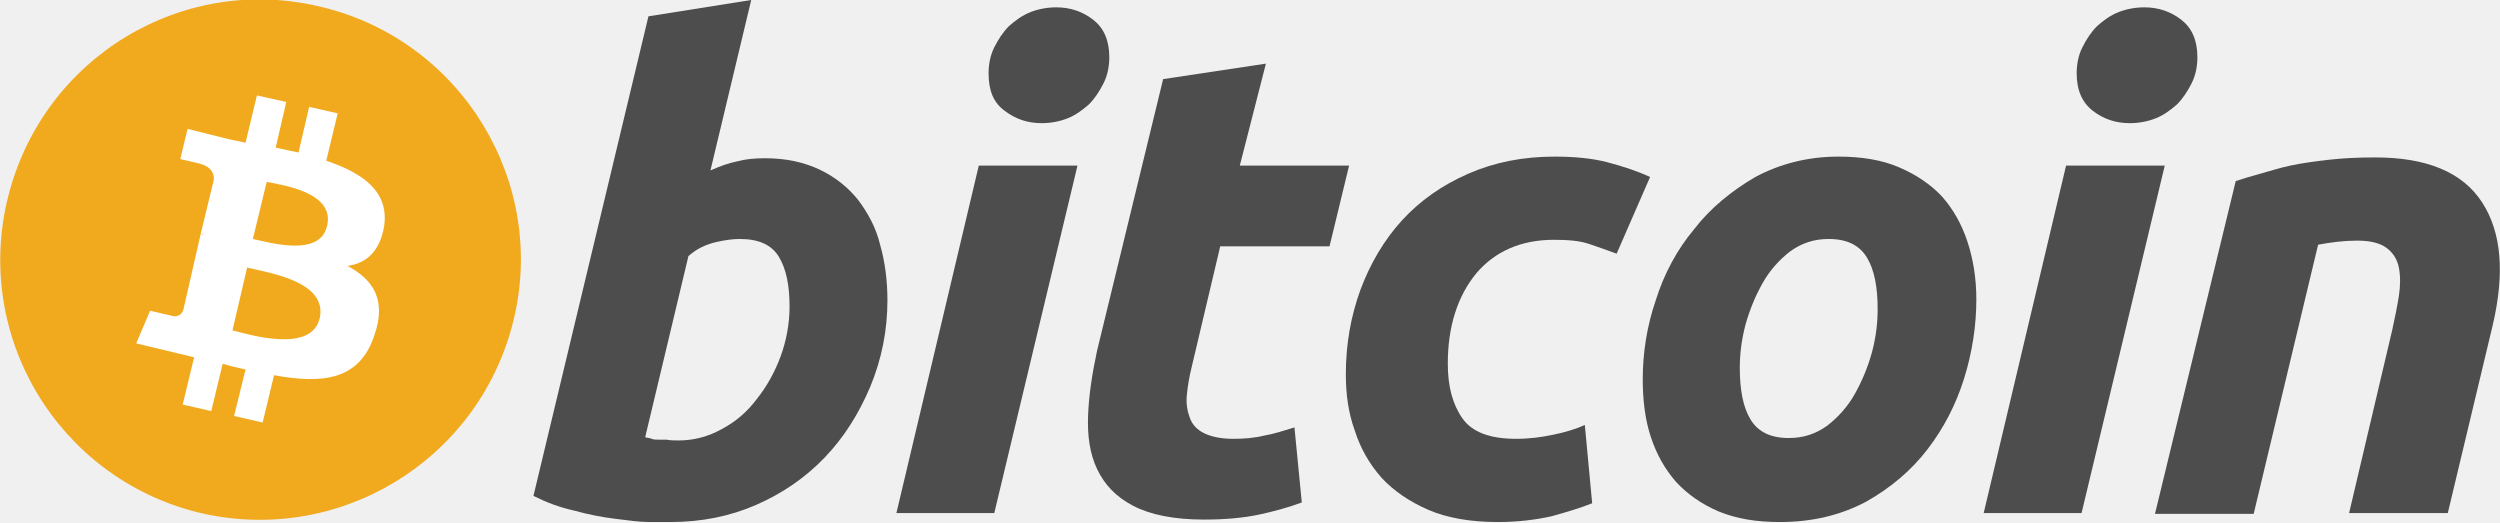
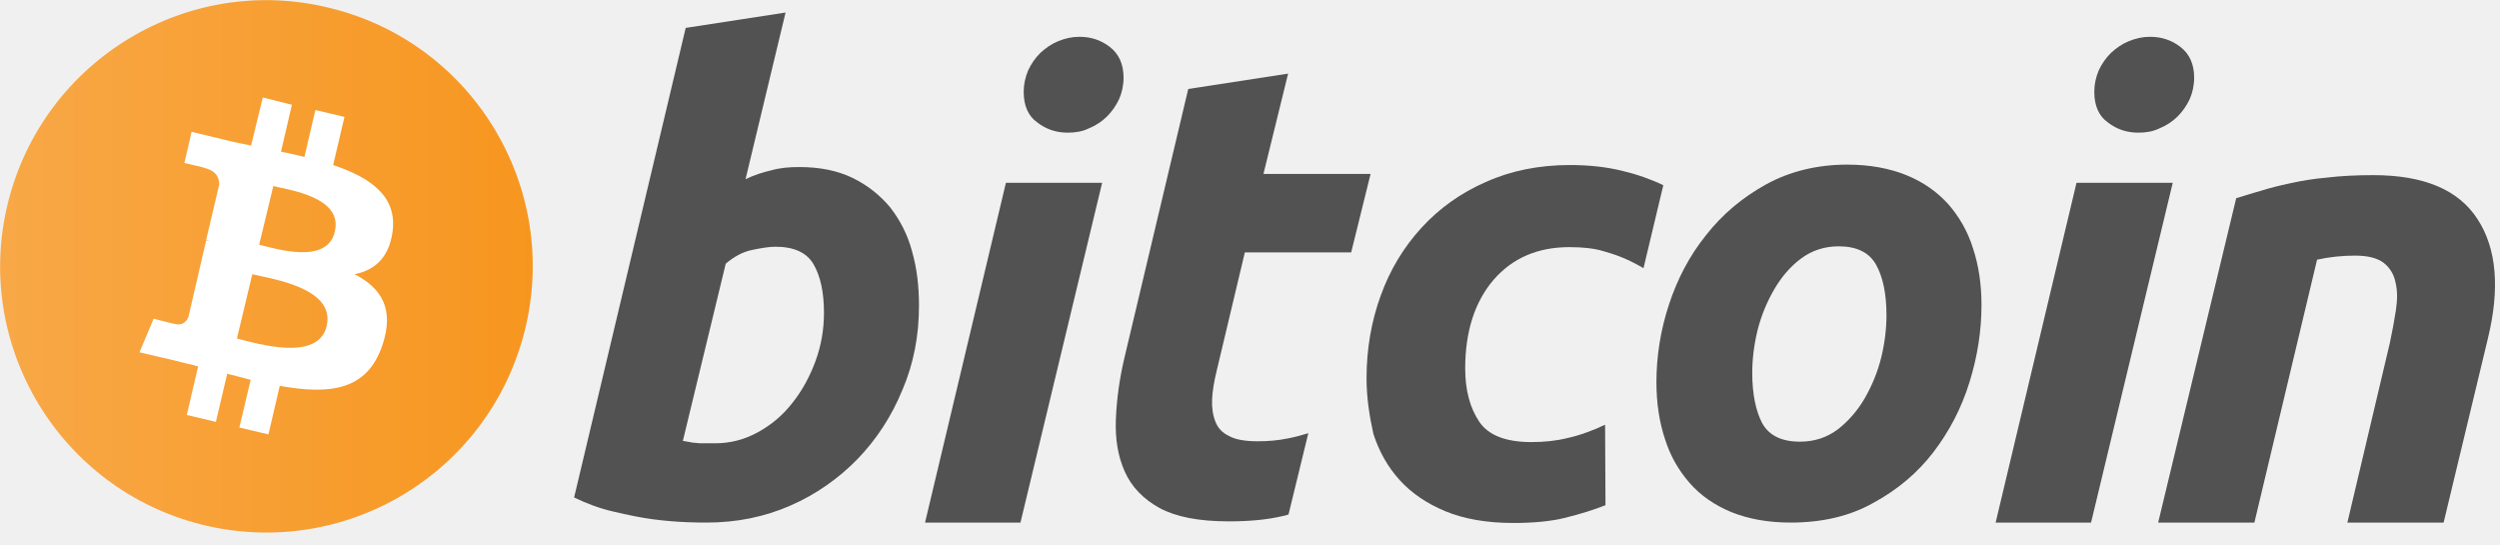
- <svg xmlns="http://www.w3.org/2000/svg" version="1.1" id="Layer_1" x="0px" y="0px" viewBox="0 0 306.5 64" enable-background="new 0 0 306.5 64" xml:space="preserve">
-   <g id="bitcoin">
-     <path id="n" fill="#4D4D4E" d="M274.1,22.2c0.9-0.3,1.9-0.6,3-0.9c1.1-0.3,2.3-0.7,3.7-1c1.4-0.3,2.9-0.5,4.6-0.7   c1.7-0.2,3.6-0.3,5.8-0.3c6.3,0,10.7,1.8,13.1,5.5c2.4,3.7,2.8,8.7,1.3,15.1l-5.5,23H288l5.3-22.5c0.3-1.4,0.6-2.8,0.8-4.1   c0.2-1.3,0.2-2.5,0-3.5c-0.2-1-0.7-1.8-1.5-2.4c-0.8-0.6-2-0.9-3.6-0.9c-1.6,0-3.2,0.2-4.8,0.5l-7.9,33h-12.1L274.1,22.2z" />
-     <path id="i_1_" fill="#4D4D4E" d="M255.2,62.9h-12l10.1-42.6h12.1L255.2,62.9z M261.1,15.1c-1.7,0-3.2-0.5-4.5-1.5   c-1.3-1-2-2.5-2-4.6c0-1.1,0.2-2.2,0.7-3.2c0.5-1,1.1-1.9,1.8-2.6c0.8-0.7,1.6-1.3,2.6-1.7c1-0.4,2.1-0.6,3.2-0.6   c1.7,0,3.2,0.5,4.5,1.5c1.3,1,2,2.5,2,4.6c0,1.1-0.2,2.2-0.7,3.2c-0.5,1-1.1,1.9-1.8,2.6c-0.8,0.7-1.6,1.3-2.6,1.7   C263.3,14.9,262.2,15.1,261.1,15.1z" />
-     <path id="o" fill="#4D4D4E" d="M218.2,64c-2.9,0-5.3-0.4-7.5-1.3c-2.1-0.9-3.8-2.1-5.2-3.6c-1.4-1.6-2.4-3.4-3.1-5.5   c-0.7-2.1-1-4.5-1-7.1c0-3.2,0.5-6.5,1.6-9.7c1-3.2,2.6-6.2,4.7-8.7c2-2.6,4.6-4.7,7.5-6.4c3-1.6,6.4-2.5,10.2-2.5   c2.8,0,5.3,0.4,7.4,1.3c2.1,0.9,3.9,2.1,5.3,3.6c1.4,1.6,2.4,3.4,3.1,5.5c0.7,2.1,1.1,4.5,1.1,7.1c0,3.2-0.5,6.5-1.5,9.7   c-1,3.2-2.5,6.1-4.5,8.7c-2,2.6-4.5,4.7-7.5,6.4C225.6,63.2,222.1,64,218.2,64z M224.2,29.3c-1.8,0-3.3,0.5-4.7,1.5   c-1.3,1-2.5,2.3-3.4,3.9c-0.9,1.6-1.6,3.3-2.1,5.1c-0.5,1.9-0.7,3.6-0.7,5.3c0,2.7,0.4,4.8,1.3,6.3c0.9,1.5,2.4,2.3,4.7,2.3   c1.8,0,3.3-0.5,4.7-1.5c1.3-1,2.5-2.3,3.4-3.9c0.9-1.6,1.6-3.3,2.1-5.1c0.5-1.9,0.7-3.6,0.7-5.3c0-2.7-0.4-4.8-1.3-6.3   C228,30.1,226.5,29.3,224.2,29.3z" />
-     <path id="c" fill="#4D4D4E" d="M165,45.9c0-3.7,0.6-7.1,1.8-10.4c1.2-3.2,2.9-6.1,5.1-8.5c2.2-2.4,4.9-4.3,8.1-5.7   c3.2-1.4,6.7-2.1,10.6-2.1c2.4,0,4.6,0.2,6.5,0.7c1.9,0.5,3.7,1.1,5.2,1.8l-4.1,9.4c-1.1-0.4-2.2-0.8-3.4-1.2   c-1.2-0.4-2.6-0.5-4.3-0.5c-4,0-7.2,1.4-9.5,4.1c-2.3,2.8-3.5,6.5-3.5,11.1c0,2.8,0.6,5,1.8,6.7c1.2,1.7,3.4,2.5,6.6,2.5   c1.6,0,3.1-0.2,4.5-0.5c1.5-0.3,2.8-0.7,3.9-1.2l0.9,9.6c-1.5,0.6-3.2,1.1-5,1.6c-1.8,0.4-4,0.7-6.6,0.7c-3.3,0-6.2-0.5-8.5-1.5   c-2.3-1-4.2-2.3-5.7-3.9c-1.5-1.7-2.6-3.6-3.3-5.8C165.3,50.6,165,48.3,165,45.9z" />
-     <path id="t" fill="#4D4D4E" d="M142.6,9.7l12.6-1.9L152,20.3h13.4l-2.4,9.9h-13.4L146.1,45c-0.3,1.2-0.5,2.4-0.6,3.5   c-0.1,1.1,0.1,2,0.4,2.8c0.3,0.8,0.9,1.4,1.7,1.8c0.8,0.4,2,0.7,3.6,0.7c1.3,0,2.6-0.1,3.8-0.4c1.2-0.2,2.4-0.6,3.7-1l0.9,9.2   c-1.6,0.6-3.4,1.1-5.3,1.5c-1.9,0.4-4.1,0.6-6.7,0.6c-3.7,0-6.6-0.6-8.7-1.7c-2.1-1.1-3.5-2.6-4.4-4.5c-0.9-1.9-1.2-4.1-1.1-6.6   c0.1-2.5,0.5-5.1,1.1-7.9L142.6,9.7z" />
-     <path id="i" fill="#4D4D4E" d="M121.9,62.9h-12L120,20.3h12.1L121.9,62.9z M127.7,15.1c-1.7,0-3.2-0.5-4.5-1.5c-1.4-1-2-2.5-2-4.6   c0-1.1,0.2-2.2,0.7-3.2c0.5-1,1.1-1.9,1.8-2.6c0.8-0.7,1.6-1.3,2.6-1.7c1-0.4,2.1-0.6,3.2-0.6c1.7,0,3.2,0.5,4.5,1.5   c1.3,1,2,2.5,2,4.6c0,1.1-0.2,2.2-0.7,3.2c-0.5,1-1.1,1.9-1.8,2.6c-0.8,0.7-1.6,1.3-2.6,1.7C129.9,14.9,128.8,15.1,127.7,15.1z" />
-     <path id="b" fill="#4D4D4E" d="M93.8,19.4c2.6,0,4.8,0.5,6.7,1.4c1.9,0.9,3.5,2.2,4.7,3.7c1.2,1.6,2.2,3.4,2.7,5.5   c0.6,2.1,0.9,4.4,0.9,6.8c0,3.7-0.7,7.2-2.1,10.6c-1.4,3.3-3.2,6.2-5.6,8.7c-2.4,2.5-5.2,4.4-8.4,5.8C89.5,63.3,86,64,82.2,64   c-0.5,0-1.3,0-2.6,0c-1.2,0-2.6-0.2-4.2-0.4c-1.6-0.2-3.2-0.5-5-1c-1.8-0.4-3.4-1-5-1.8L79.5,2L92.1,0l-5,20.9   c1.1-0.5,2.2-0.9,3.2-1.1C91.4,19.5,92.5,19.4,93.8,19.4z M83.2,54c1.9,0,3.7-0.5,5.3-1.4c1.7-0.9,3.1-2.1,4.3-3.7   c1.2-1.5,2.2-3.3,2.9-5.2c0.7-1.9,1.1-4,1.1-6.1c0-2.6-0.4-4.6-1.3-6.1c-0.9-1.5-2.5-2.2-4.8-2.2c-0.8,0-1.7,0.1-3,0.4   c-1.2,0.3-2.3,0.8-3.3,1.7l-5.3,22.2c0.3,0.1,0.6,0.1,0.8,0.2c0.2,0.1,0.5,0.1,0.8,0.1c0.3,0,0.6,0,1,0C82.2,54,82.7,54,83.2,54z" />
+ <svg xmlns="http://www.w3.org/2000/svg" version="1.1" x="0px" y="0px" viewBox="0 0 618.1 134.6" enable-background="new 0 0 618.1 134.6" xml:space="preserve">
+   <g id="Layer_1">
+     <path id="n_1_" opacity="0.97" fill="#4D4D4E" d="M553.1,49c1.8-0.5,3.8-1.2,6-1.8c2.2-0.7,4.6-1.3,7.4-1.9   c2.7-0.6,5.7-1.1,9.1-1.4c3.3-0.4,7.2-0.6,11.4-0.6c12.5,0,21.1,3.6,25.8,10.9c4.7,7.2,5.6,17.1,2.5,29.7l-10.9,45.3h-23.8   l10.5-44.4c0.6-2.8,1.1-5.5,1.5-8.1c0.4-2.6,0.4-4.9-0.1-6.9c-0.4-2-1.4-3.6-2.9-4.8c-1.6-1.2-3.9-1.8-7.1-1.8   c-3.1,0-6.2,0.3-9.4,1l-15.5,65h-23.8L553.1,49z" />
+     <path id="o_1_" opacity="0.97" fill="#4D4D4E" d="M442.9,129.2c-5.6,0-10.5-0.9-14.7-2.6c-4.1-1.7-7.6-4.1-10.3-7.2   c-2.7-3.1-4.8-6.7-6.1-10.9c-1.4-4.2-2.1-8.9-2.1-14c0-6.4,1-12.8,3.1-19.2c2.1-6.4,5.1-12.1,9.2-17.2c4-5.1,9-9.3,14.8-12.5   c5.8-3.2,12.6-4.9,20.1-4.9c5.5,0,10.4,0.9,14.6,2.6c4.2,1.7,7.6,4.1,10.4,7.2c2.7,3.1,4.8,6.7,6.1,10.9c1.4,4.2,2.1,8.9,2.1,14   c0,6.4-1,12.8-3,19.2c-2,6.4-5,12.1-8.9,17.2c-3.9,5.1-8.9,9.3-14.8,12.5C457.6,127.6,450.7,129.2,442.9,129.2z M454.8,60.9   c-3.5,0-6.6,1-9.3,3c-2.7,2-4.9,4.6-6.7,7.7c-1.8,3.1-3.2,6.5-4.1,10.1c-0.9,3.7-1.3,7.2-1.3,10.5c0,5.3,0.9,9.5,2.5,12.5   c1.7,3,4.8,4.5,9.3,4.5c3.5,0,6.6-1,9.3-3c2.6-2,4.9-4.6,6.7-7.7c1.8-3.1,3.2-6.5,4.1-10.1c0.9-3.7,1.3-7.2,1.3-10.5   c0-5.3-0.9-9.5-2.6-12.5C462.3,62.4,459.2,60.9,454.8,60.9z" />
+     <path id="c_1_" opacity="0.97" fill="#4D4D4E" d="M338,93.5c0-7.2,1.2-14.1,3.5-20.4c2.3-6.4,5.7-12,10.1-16.8   c4.4-4.8,9.7-8.6,15.9-11.3c6.2-2.8,13.2-4.2,20.8-4.2c4.8,0,9.1,0.5,12.8,1.4c3.8,0.9,7.2,2.1,10.3,3.6l-4.9,20.5   c-4.8-2.8-7.6-3.5-9.9-4.2c-2.3-0.7-5.1-1-8.4-1c-7.9,0-14.1,2.7-18.8,8.1c-4.6,5.4-7,12.7-7,21.9c0,5.4,1.2,9.8,3.5,13.2   c2.3,3.4,6.7,5,12.9,5c3.1,0,6.1-0.3,8.9-1c2.9-0.6,6.9-2.1,9.3-3.3l0.1,19.9c-3,1.2-6.3,2.2-9.9,3.1c-3.6,0.9-7.9,1.3-12.9,1.3   c-6.6,0-12.2-1-16.8-2.9c-4.6-1.9-8.4-4.5-11.3-7.7c-3-3.3-5.1-7.1-6.5-11.4C338.7,102.8,338,98.3,338,93.5z" />
+     <path id="i_3_" opacity="0.97" fill="#4D4D4E" d="M252.4,129.2h-23.6l20-84h23.8L252.4,129.2z M264.1,32.8c-2.8,0-5.3-0.8-7.5-2.5   c-2.3-1.6-3.4-4.2-3.4-7.6c0-1.9,0.4-3.6,1.1-5.3c0.8-1.7,1.8-3.1,3-4.3c1.3-1.2,2.7-2.2,4.4-2.9c1.7-0.7,3.4-1.1,5.3-1.1   c2.8,0,5.3,0.8,7.5,2.5c2.2,1.7,3.4,4.2,3.4,7.6c0,1.9-0.4,3.7-1.1,5.3c-0.8,1.7-1.8,3.1-3,4.3c-1.2,1.2-2.7,2.2-4.4,2.9   C267.8,32.5,266,32.8,264.1,32.8z" />
+     <path id="i_1_" opacity="0.97" fill="#4D4D4E" d="M517.2,129.2h-23.6l20-84h23.8L517.2,129.2z M528.9,32.8c-2.8,0-5.3-0.8-7.5-2.5   c-2.3-1.6-3.4-4.2-3.4-7.6c0-1.9,0.4-3.6,1.1-5.3c0.8-1.7,1.8-3.1,3-4.3c1.3-1.2,2.7-2.2,4.4-2.9c1.7-0.7,3.4-1.1,5.3-1.1   c2.8,0,5.3,0.8,7.5,2.5c2.2,1.7,3.4,4.2,3.4,7.6c0,1.9-0.4,3.7-1.1,5.3c-0.8,1.7-1.8,3.1-3,4.3c-1.2,1.2-2.7,2.2-4.4,2.9   C532.6,32.5,530.8,32.8,528.9,32.8z" />
+     <path id="b_1_" opacity="0.97" fill="#4D4D4E" d="M197.7,41.3c5.1,0,9.5,0.9,13.2,2.7c3.7,1.8,6.8,4.3,9.3,7.3   c2.4,3.1,4.3,6.7,5.4,10.9c1.2,4.2,1.7,8.6,1.7,13.4c0,7.3-1.3,14.3-4.1,20.8c-2.7,6.6-6.4,12.2-11.1,17.1   c-4.7,4.8-10.2,8.7-16.6,11.5c-6.4,2.8-13.3,4.2-20.7,4.2c-1,0-2.7,0-5-0.1c-2.4-0.1-5.1-0.3-8.2-0.7c-3.1-0.4-6.4-1.1-9.8-1.9   c-3.5-0.8-6.7-2-9.8-3.5L169.6,6.9l24.7-3.8l-9.9,41.2c2.1-1,4.2-1.7,6.4-2.2C192.9,41.5,195.2,41.3,197.7,41.3z M176.9,109.6   c3.7,0,7.2-0.9,10.5-2.7c3.3-1.8,6.2-4.2,8.6-7.3c2.4-3,4.3-6.5,5.7-10.3s2.1-7.8,2.1-12c0-5.1-0.9-9.1-2.6-12   c-1.7-2.9-4.9-4.3-9.4-4.3c-1.5,0-3.4,0.3-5.8,0.8c-2.4,0.5-4.5,1.7-6.5,3.4L168.9,109c0.6,0.1,1.2,0.2,1.7,0.3   c0.5,0.1,1,0.2,1.5,0.2c0.5,0.1,1.2,0.1,1.9,0.1S175.7,109.6,176.9,109.6z" />
+     <g id="Bitcoin_Logo_2_">
+       <linearGradient id="PMS_130_Coin_2_" gradientUnits="userSpaceOnUse" x1="-1.129220e-07" y1="65.855" x2="131.801" y2="65.855">
+         <stop offset="0" style="stop-color:#F8A847" />
+         <stop offset="1" style="stop-color:#F7961F" />
+       </linearGradient>
+       <path id="PMS_130_Coin_1_" fill="url(#PMS_130_Coin_2_)" d="M129.8,81.7c-8.8,35.3-44.5,56.8-79.9,48C14.7,120.9-6.8,85.2,2,50    S46.5-6.8,81.7,2C117.1,10.7,138.6,46.5,129.8,81.7z" />
+       <path id="Bitcoin_Symbol_1_" fill="#FFFFFF" d="M97.1,57.3c1.2-8.8-5.5-13.4-14.7-16.5l2.8-11.9l-7.2-1.7l-2.7,11.6    c-1.9-0.5-3.8-0.9-5.8-1.3l2.7-11.6L65,24.1L62.1,36c-1.6-0.4-3.1-0.6-4.7-1l0,0l-10-2.4l-1.8,7.7c0,0,5.4,1.2,5.2,1.3    c2.9,0.7,3.5,2.7,3.4,4.1l-3.2,13.6c0.2,0.1,0.5,0.1,0.7,0.3c-0.3-0.1-0.5-0.1-0.7-0.2l-4.4,19c-0.4,0.9-1.3,2.2-3.3,1.7    c0.1,0.1-5.3-1.3-5.3-1.3l-3.5,8.3l9.4,2.2c1.7,0.5,3.5,0.8,5.1,1.3l-2.8,12l7.2,1.7l2.8-11.9c2,0.5,3.9,1,5.8,1.5l-2.8,11.8    l7.2,1.7l2.8-12c12.4,2.2,21.6,1.2,25.4-10.1c3-9-0.3-14.1-6.9-17.5C92.7,66.8,96.2,63.7,97.1,57.3z M80.8,80.6    c-2.1,9-17.3,4.3-22.2,3.1l3.8-15.9C67.4,69,83,71.2,80.8,80.6z M82.8,57.3c-1.9,8.2-14.6,4.2-18.7,3.2L67.6,46    C71.7,47,84.9,48.8,82.8,57.3z" />
+     </g>
+     <path opacity="0.97" fill="#4D4D4E" d="M318.7,127.2l4.9-20.1c-1.7,0.5-3.4,1-5.1,1.3c-2.4,0.5-4.9,0.7-7.4,0.7   c-3.1,0-5.5-0.4-7.1-1.3c-1.7-0.8-2.8-2-3.4-3.6c-0.6-1.5-0.9-3.4-0.8-5.5c0.1-2.1,0.5-4.4,1.1-6.9l7-29.4h26.3L339,43h-26.5   l6.1-24.8l-24.7,3.8l-15.7,66.1c-1.3,5.4-2,10.6-2.2,15.5c-0.2,4.9,0.5,9.2,2.2,13c1.7,3.8,4.6,6.8,8.6,9c4.1,2.2,9.7,3.3,17.1,3.3   c5.1,0,9.5-0.4,13.3-1.3C317.7,127.5,318.2,127.4,318.7,127.2z" />
  </g>
-   <g id="Bitcoin_Logo_1_">
-     <path id="PMS_130_Coin" fill="#F1A91E" d="M62.9,39.5c-4.3,17.1-21.6,27.5-38.7,23.3C7.1,58.5-3.3,41.2,1,24.1S22.5-3.4,39.6,0.9   C56.7,5.1,67.2,22.5,62.9,39.5z" />
-     <path id="Bitcoin_Symbol" fill="#FFFFFF" d="M47.1,27.7c0.6-4.3-2.7-6.5-7.1-8l1.4-5.8l-3.5-0.8l-1.3,5.6c-0.9-0.2-1.9-0.4-2.8-0.6   l1.3-5.6l-3.6-0.8l-1.4,5.8c-0.8-0.2-1.5-0.3-2.3-0.5l0,0L23,15.8l-0.9,3.7c0,0,2.6,0.6,2.5,0.6c1.4,0.4,1.7,1.3,1.6,2l-1.6,6.6   c0.1,0,0.2,0,0.4,0.1c-0.1,0-0.2,0-0.4-0.1l-2.1,9.2C22.4,38.3,22,39,21,38.7c0,0-2.6-0.6-2.6-0.6l-1.7,4l4.6,1.1   c0.8,0.2,1.7,0.4,2.5,0.6l-1.4,5.8l3.5,0.8l1.4-5.8c1,0.3,1.9,0.5,2.8,0.7l-1.4,5.7l3.5,0.8l1.4-5.8c6,1.1,10.5,0.6,12.3-4.9   c1.5-4.3-0.1-6.8-3.3-8.5C44.9,32.3,46.6,30.8,47.1,27.7z M39.2,39c-1,4.3-8.4,2.1-10.7,1.5l1.8-7.7C32.6,33.4,40.2,34.4,39.2,39z    M40.1,27.7c-0.9,3.9-7.1,2-9.1,1.6l1.7-7C34.7,22.7,41.1,23.6,40.1,27.7z" />
-   </g>
+   <g id="Layer_2">
+ </g>
</svg>
